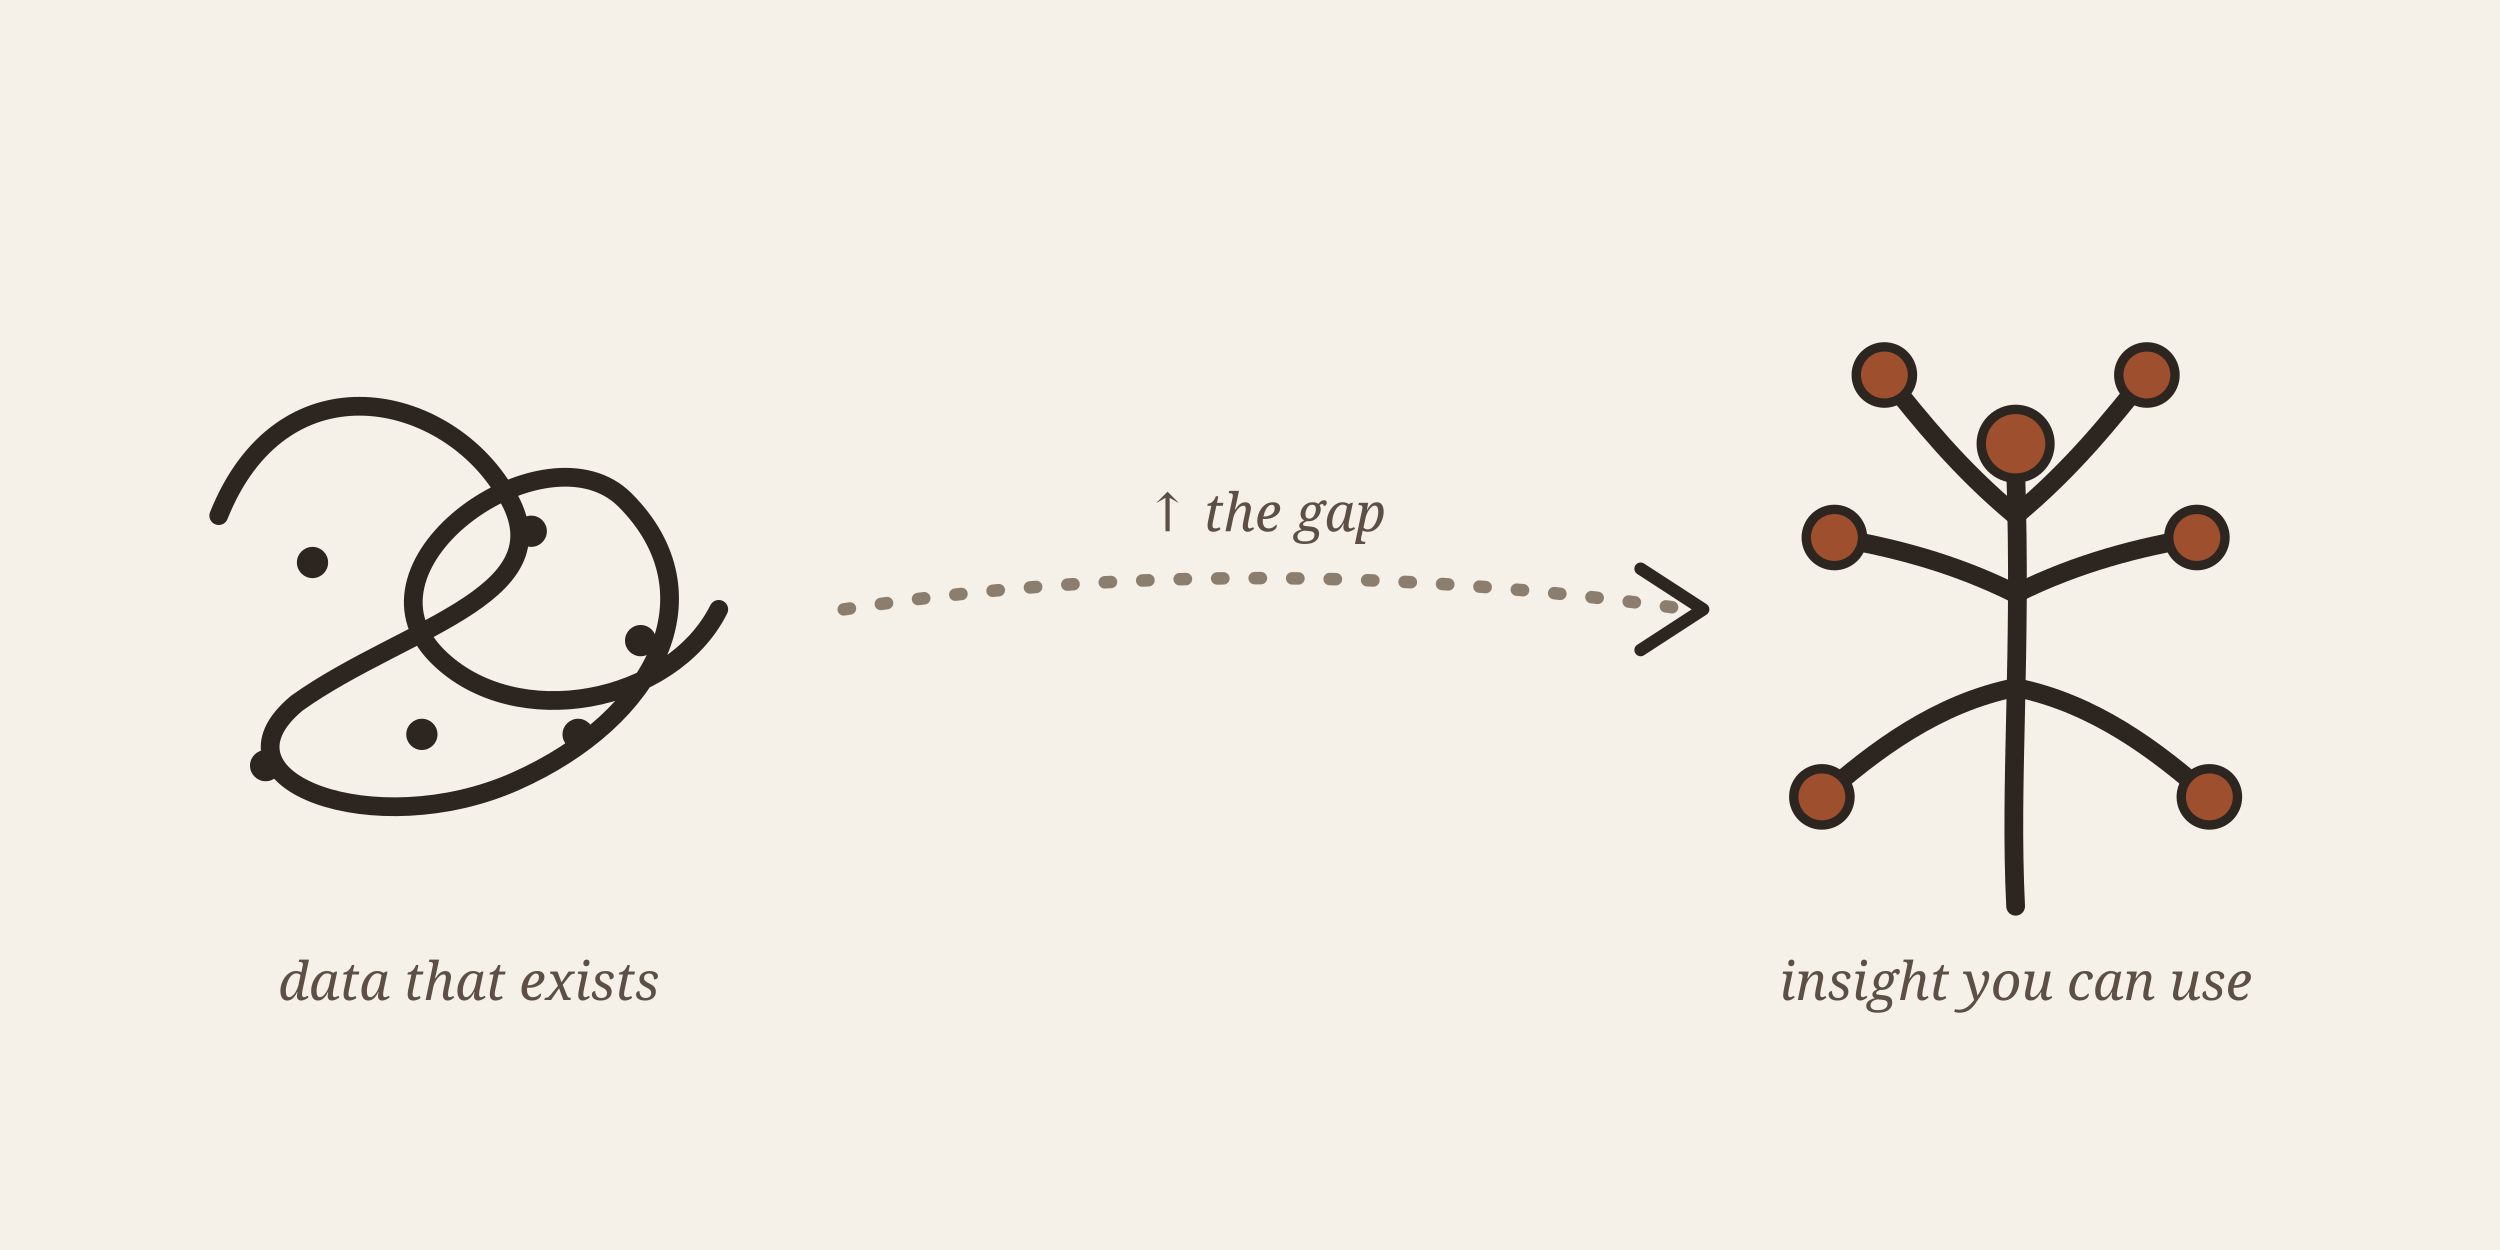
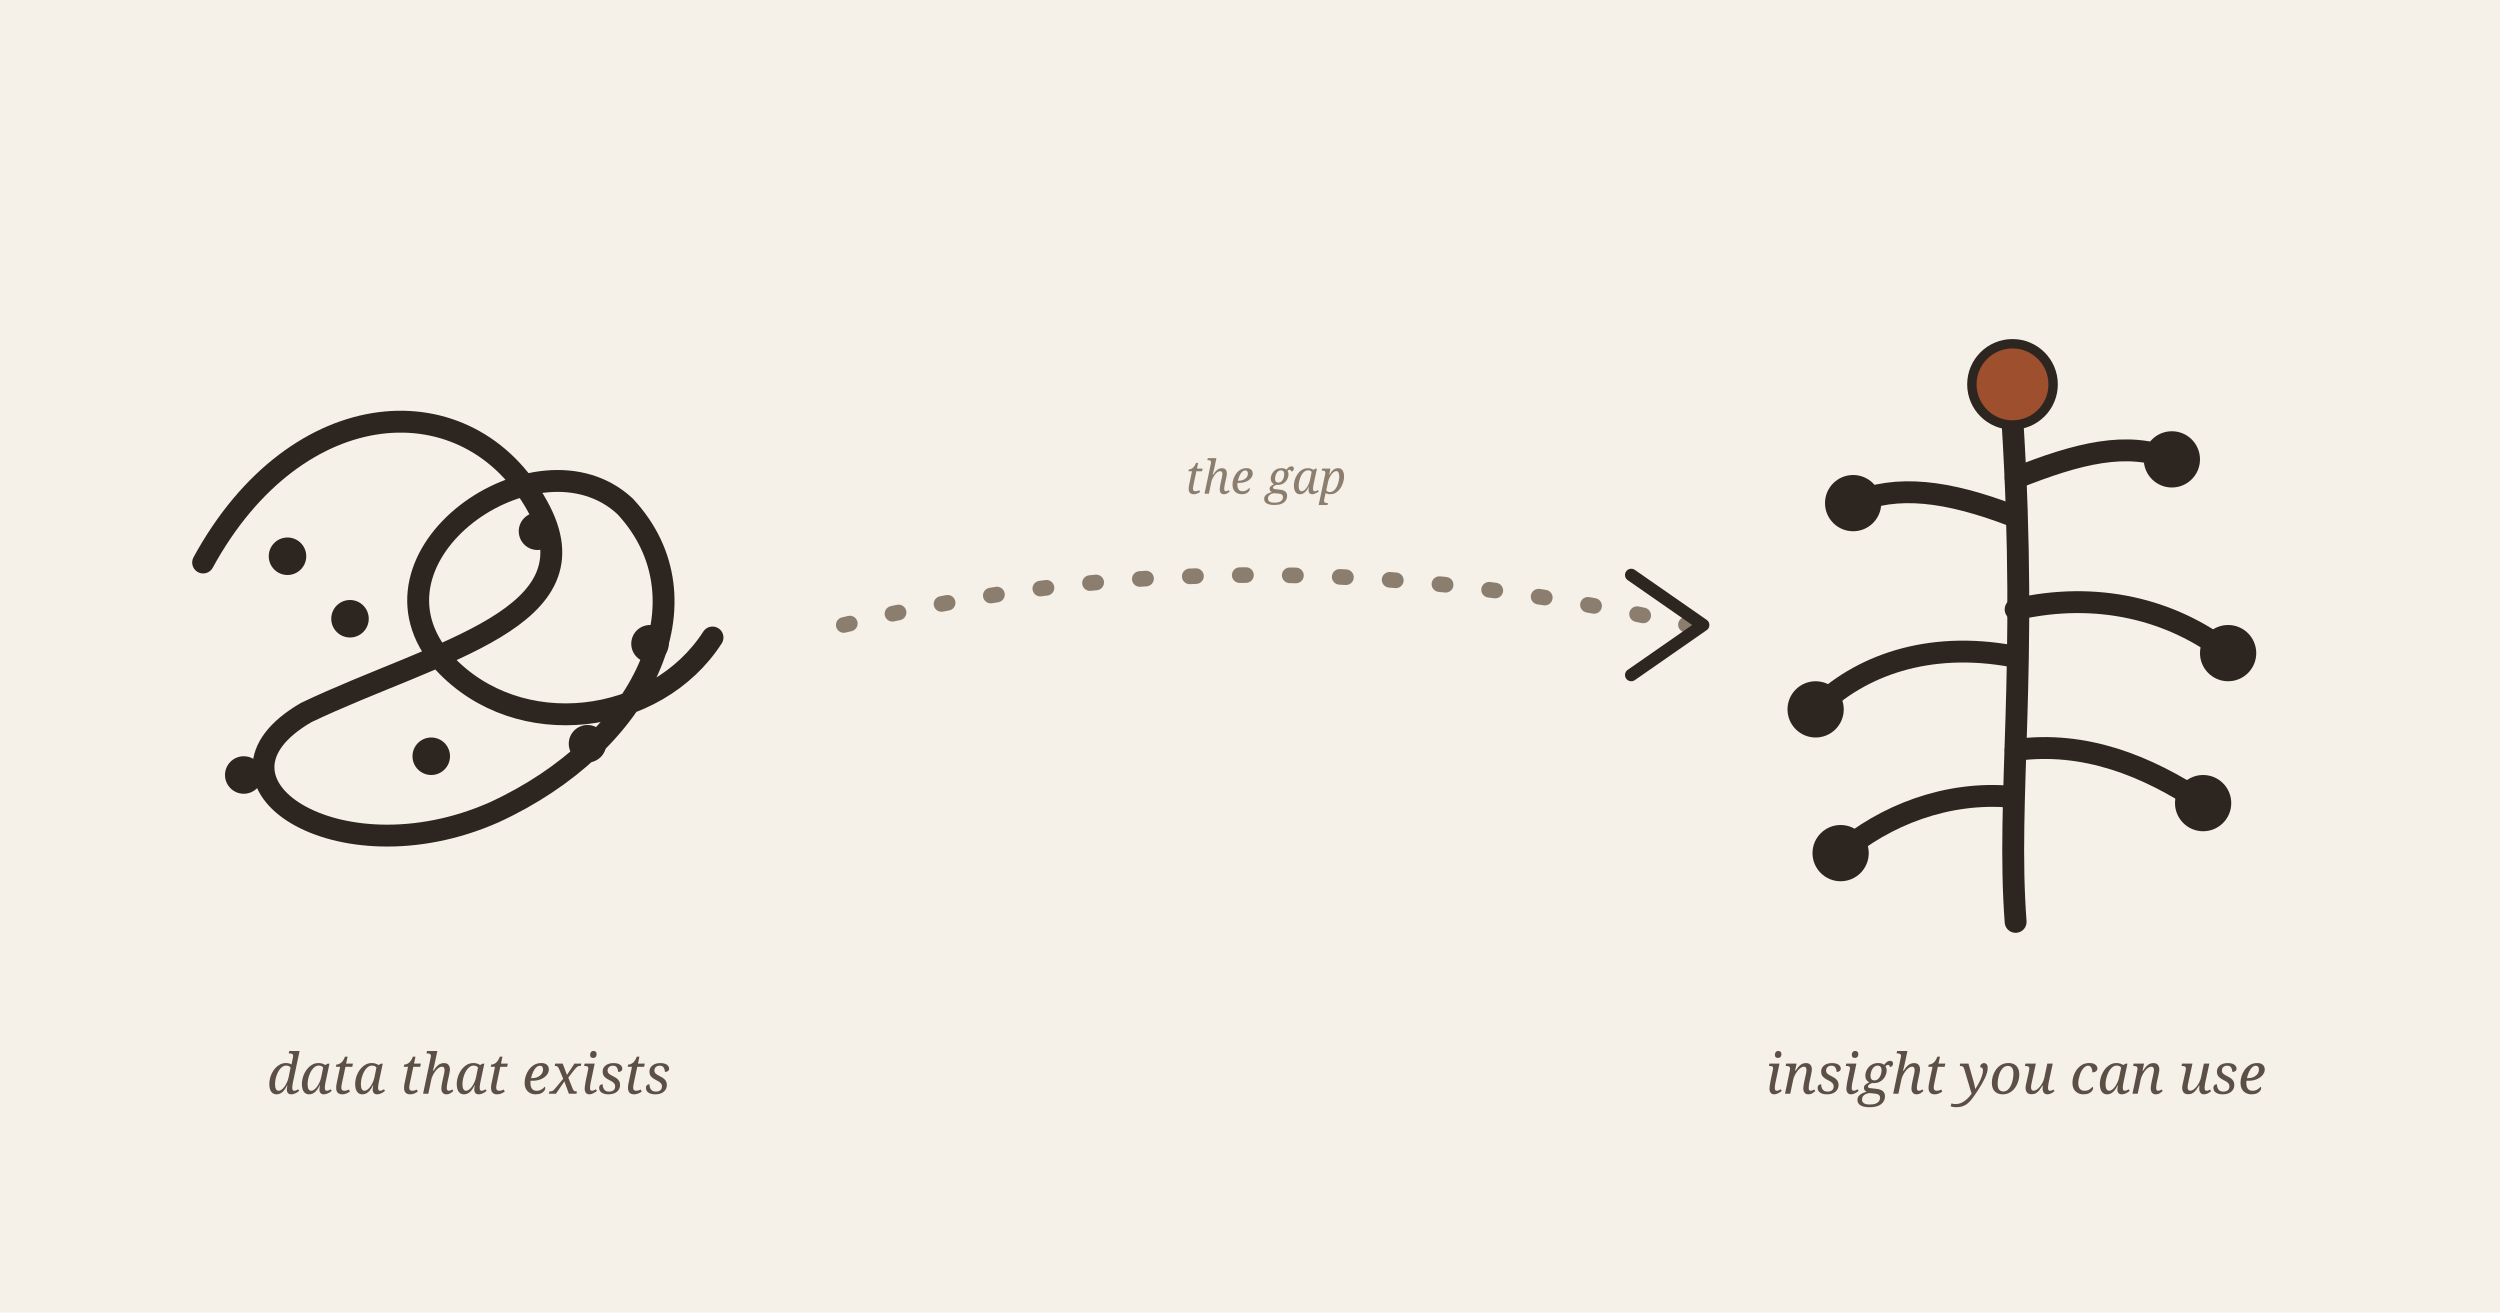
- <svg xmlns="http://www.w3.org/2000/svg" viewBox="0 0 800 400">
+ <svg xmlns="http://www.w3.org/2000/svg" viewBox="0 0 800 420">
  <style>
-     .ink   { stroke: #2C2520; stroke-width: 6; fill: none; stroke-linecap: round; stroke-linejoin: round; }
-     .ink-thin { stroke: #2C2520; stroke-width: 4; fill: none; stroke-linecap: round; stroke-linejoin: round; }
-     .terra { fill: #9E4F2E; stroke: #2C2520; stroke-width: 3; }
-     .dot   { fill: #2C2520; }
-     .label { font-family: Georgia, serif; font-size: 17px; fill: #5C4F45; font-style: italic; }
-     .gap   { stroke: #8C7E6E; stroke-width: 4; fill: none; stroke-linecap: round; stroke-dasharray: 2 10; }
+     .ink       { stroke: #2C2520; stroke-width: 7; fill: none; stroke-linecap: round; stroke-linejoin: round; }
+     .ink-thin  { stroke: #2C2520; stroke-width: 4; fill: none; stroke-linecap: round; stroke-linejoin: round; }
+     .dot       { fill: #2C2520; }
+     .terra     { fill: #9E4F2E; stroke: #2C2520; stroke-width: 3; }
+     .gap       { stroke: #8C7E6E; stroke-width: 5; fill: none; stroke-linecap: round; stroke-dasharray: 2 14; }
+     .label     { font-family: Georgia, serif; font-size: 18px; fill: #5C4F45; font-style: italic; }
+     .gap-label { font-family: Georgia, serif; font-size: 15px; fill: #8C7E6E; font-style: italic; }
  </style>
-   <rect width="800" height="400" fill="#F5F0E8" />
-   <g transform="translate(150, 195)">
-     <path class="ink" d="       M -80,-30       C -60,-80 -10,-70 10,-40       C 35,-5 -20,5 -55,30       C -85,55 -30,75 15,55       C 60,35 80,-5 50,-35       C 25,-60 -40,-15 -10,15       C 15,40 65,30 80,0" />
-     <circle class="dot" r="5" cx="-50" cy="-15" />
-     <circle class="dot" r="5" cx="20" cy="-25" />
-     <circle class="dot" r="5" cx="55" cy="10" />
-     <circle class="dot" r="5" cx="-15" cy="40" />
-     <circle class="dot" r="5" cx="-65" cy="50" />
-     <circle class="dot" r="5" cx="35" cy="40" />
+   <rect width="800" height="420" fill="#F5F0E8" />
+   <g transform="translate(150, 200)">
+     <path class="ink" d="       M -85 -20       C -55 -75 0 -78 22 -38       C 42 -2 -10 8 -52 28       C -90 50 -42 82 8 60       C 56 38 78 -8 50 -38       C 22 -64 -38 -22 -8 12       C 16 38 60 32 78 4" />
+     <circle class="dot" r="6" cx="-58" cy="-22" />
+     <circle class="dot" r="6" cx="22" cy="-30" />
+     <circle class="dot" r="6" cx="58" cy="6" />
+     <circle class="dot" r="6" cx="-12" cy="42" />
+     <circle class="dot" r="6" cx="-72" cy="48" />
+     <circle class="dot" r="6" cx="38" cy="38" />
+     <circle class="dot" r="6" cx="-38" cy="-2" />
  </g>
-   <text class="label" x="150" y="320" text-anchor="middle">data that exists</text>
-   <path class="gap" d="M 270 195 Q 400 175 540 195" />
-   <path class="ink-thin" d="M 525 182 L 545 195 L 525 208" />
-   <text class="label" x="405" y="170" text-anchor="middle" font-size="14">↑ the gap</text>
-   <g transform="translate(645, 200)">
-     <path class="ink" d="M 0 90 C -2 50 2 10 0 -50" />
-     <path class="ink" d="M 0 -10  C -20 -20 -40 -25 -58 -28" />
-     <path class="ink" d="M 0  20  C -25  25 -45  40 -62  55" />
-     <path class="ink" d="M 0 -35  C -18 -50 -30 -65 -42 -80" />
-     <path class="ink" d="M 0 -10  C  20 -20  40 -25  58 -28" />
-     <path class="ink" d="M 0  20  C  25  25  45  40  62  55" />
-     <path class="ink" d="M 0 -35  C  18 -50  30 -65  42 -80" />
-     <circle class="terra" r="9" cx="-58" cy="-28" />
-     <circle class="terra" r="9" cx="-62" cy="55" />
-     <circle class="terra" r="9" cx="-42" cy="-80" />
-     <circle class="terra" r="9" cx="58" cy="-28" />
-     <circle class="terra" r="9" cx="62" cy="55" />
-     <circle class="terra" r="9" cx="42" cy="-80" />
-     <circle class="terra" r="11" cx="0" cy="-58" />
+   <text class="label" x="150" y="350" text-anchor="middle">data that exists</text>
+   <path class="gap" d="M 270 200 Q 400 168 540 200" />
+   <path class="ink-thin" d="M 522 184 L 545 200 L 522 216" />
+   <text class="gap-label" x="405" y="158" text-anchor="middle">the gap</text>
+   <g transform="translate(645, 295)">
+     <path class="ink" d="M 0 0 C -3 -40 4 -80 -1 -160" />
+     <path class="ink" d="M -1 -40 C -22 -42 -42 -34 -56 -22" />
+     <circle class="dot" r="9" cx="-56" cy="-22" />
+     <path class="ink" d="M 0 -55 C 22 -58 42 -50 60 -38" />
+     <circle class="dot" r="9" cx="60" cy="-38" />
+     <path class="ink" d="M -1 -85 C -28 -90 -50 -82 -64 -68" />
+     <circle class="dot" r="9" cx="-64" cy="-68" />
+     <path class="ink" d="M 0 -100 C 26 -106 50 -100 68 -86" />
+     <circle class="dot" r="9" cx="68" cy="-86" />
+     <path class="ink" d="M -1 -130 C -22 -138 -38 -140 -52 -134" />
+     <circle class="dot" r="9" cx="-52" cy="-134" />
+     <path class="ink" d="M 0 -142 C 20 -150 36 -154 50 -148" />
+     <circle class="dot" r="9" cx="50" cy="-148" />
+     <circle class="terra" r="13" cx="-1" cy="-172" />
  </g>
-   <text class="label" x="645" y="320" text-anchor="middle">insight you can use</text>
+   <text class="label" x="645" y="350" text-anchor="middle">insight you can use</text>
</svg>
